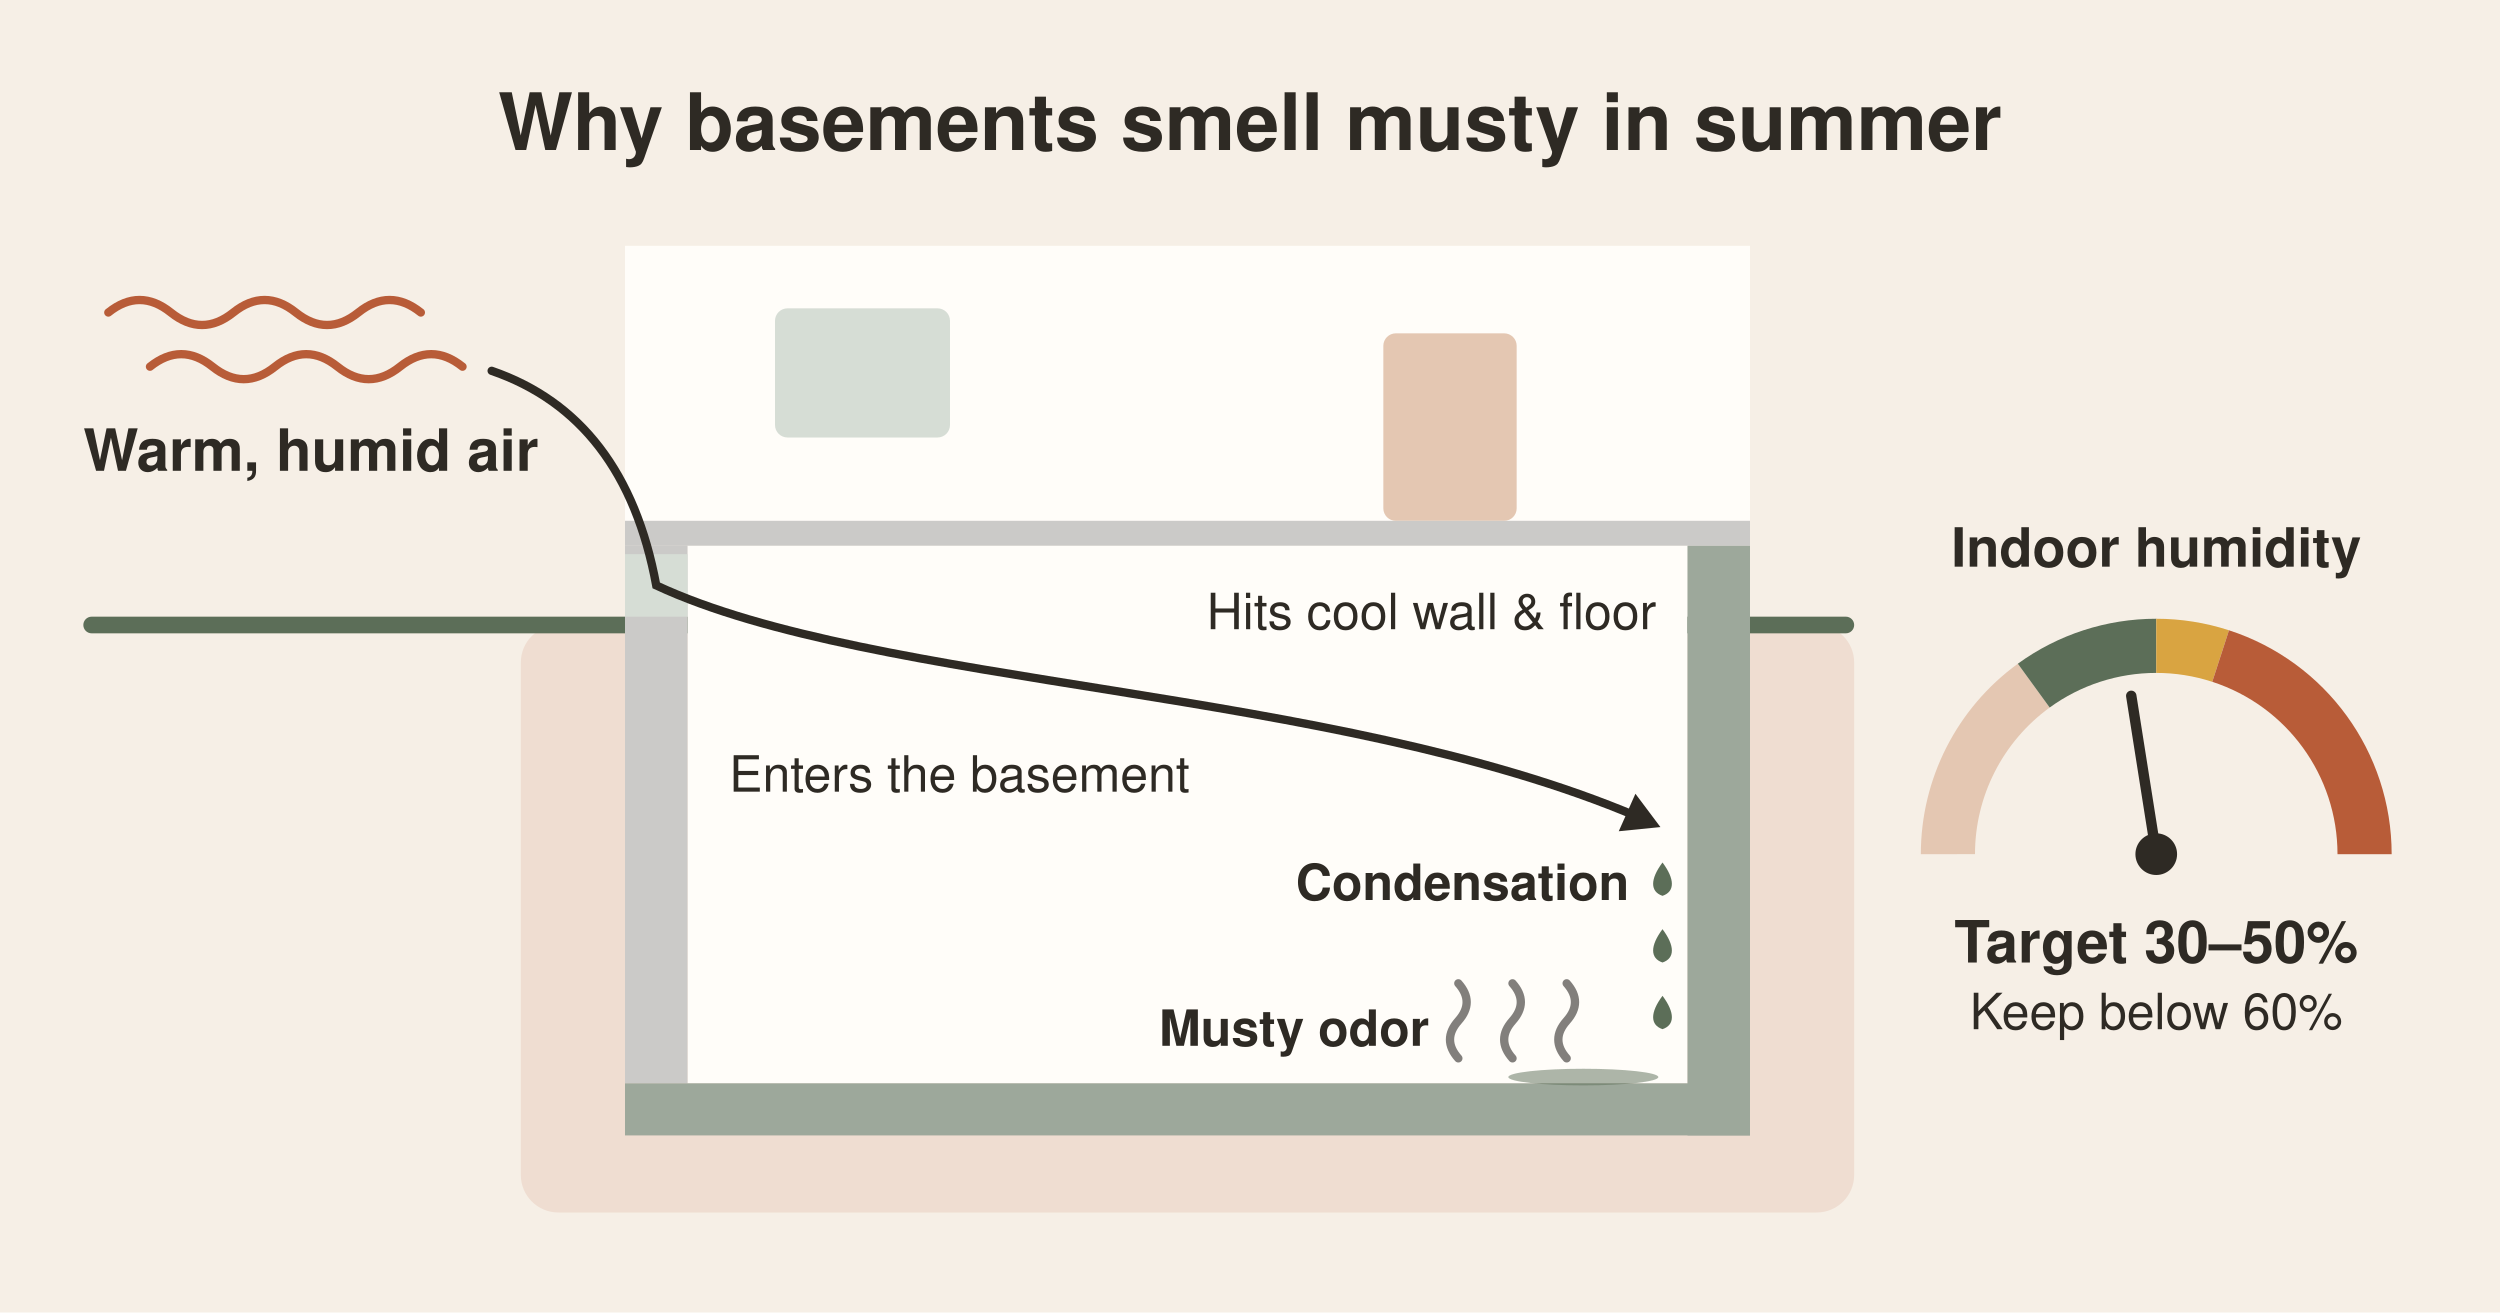
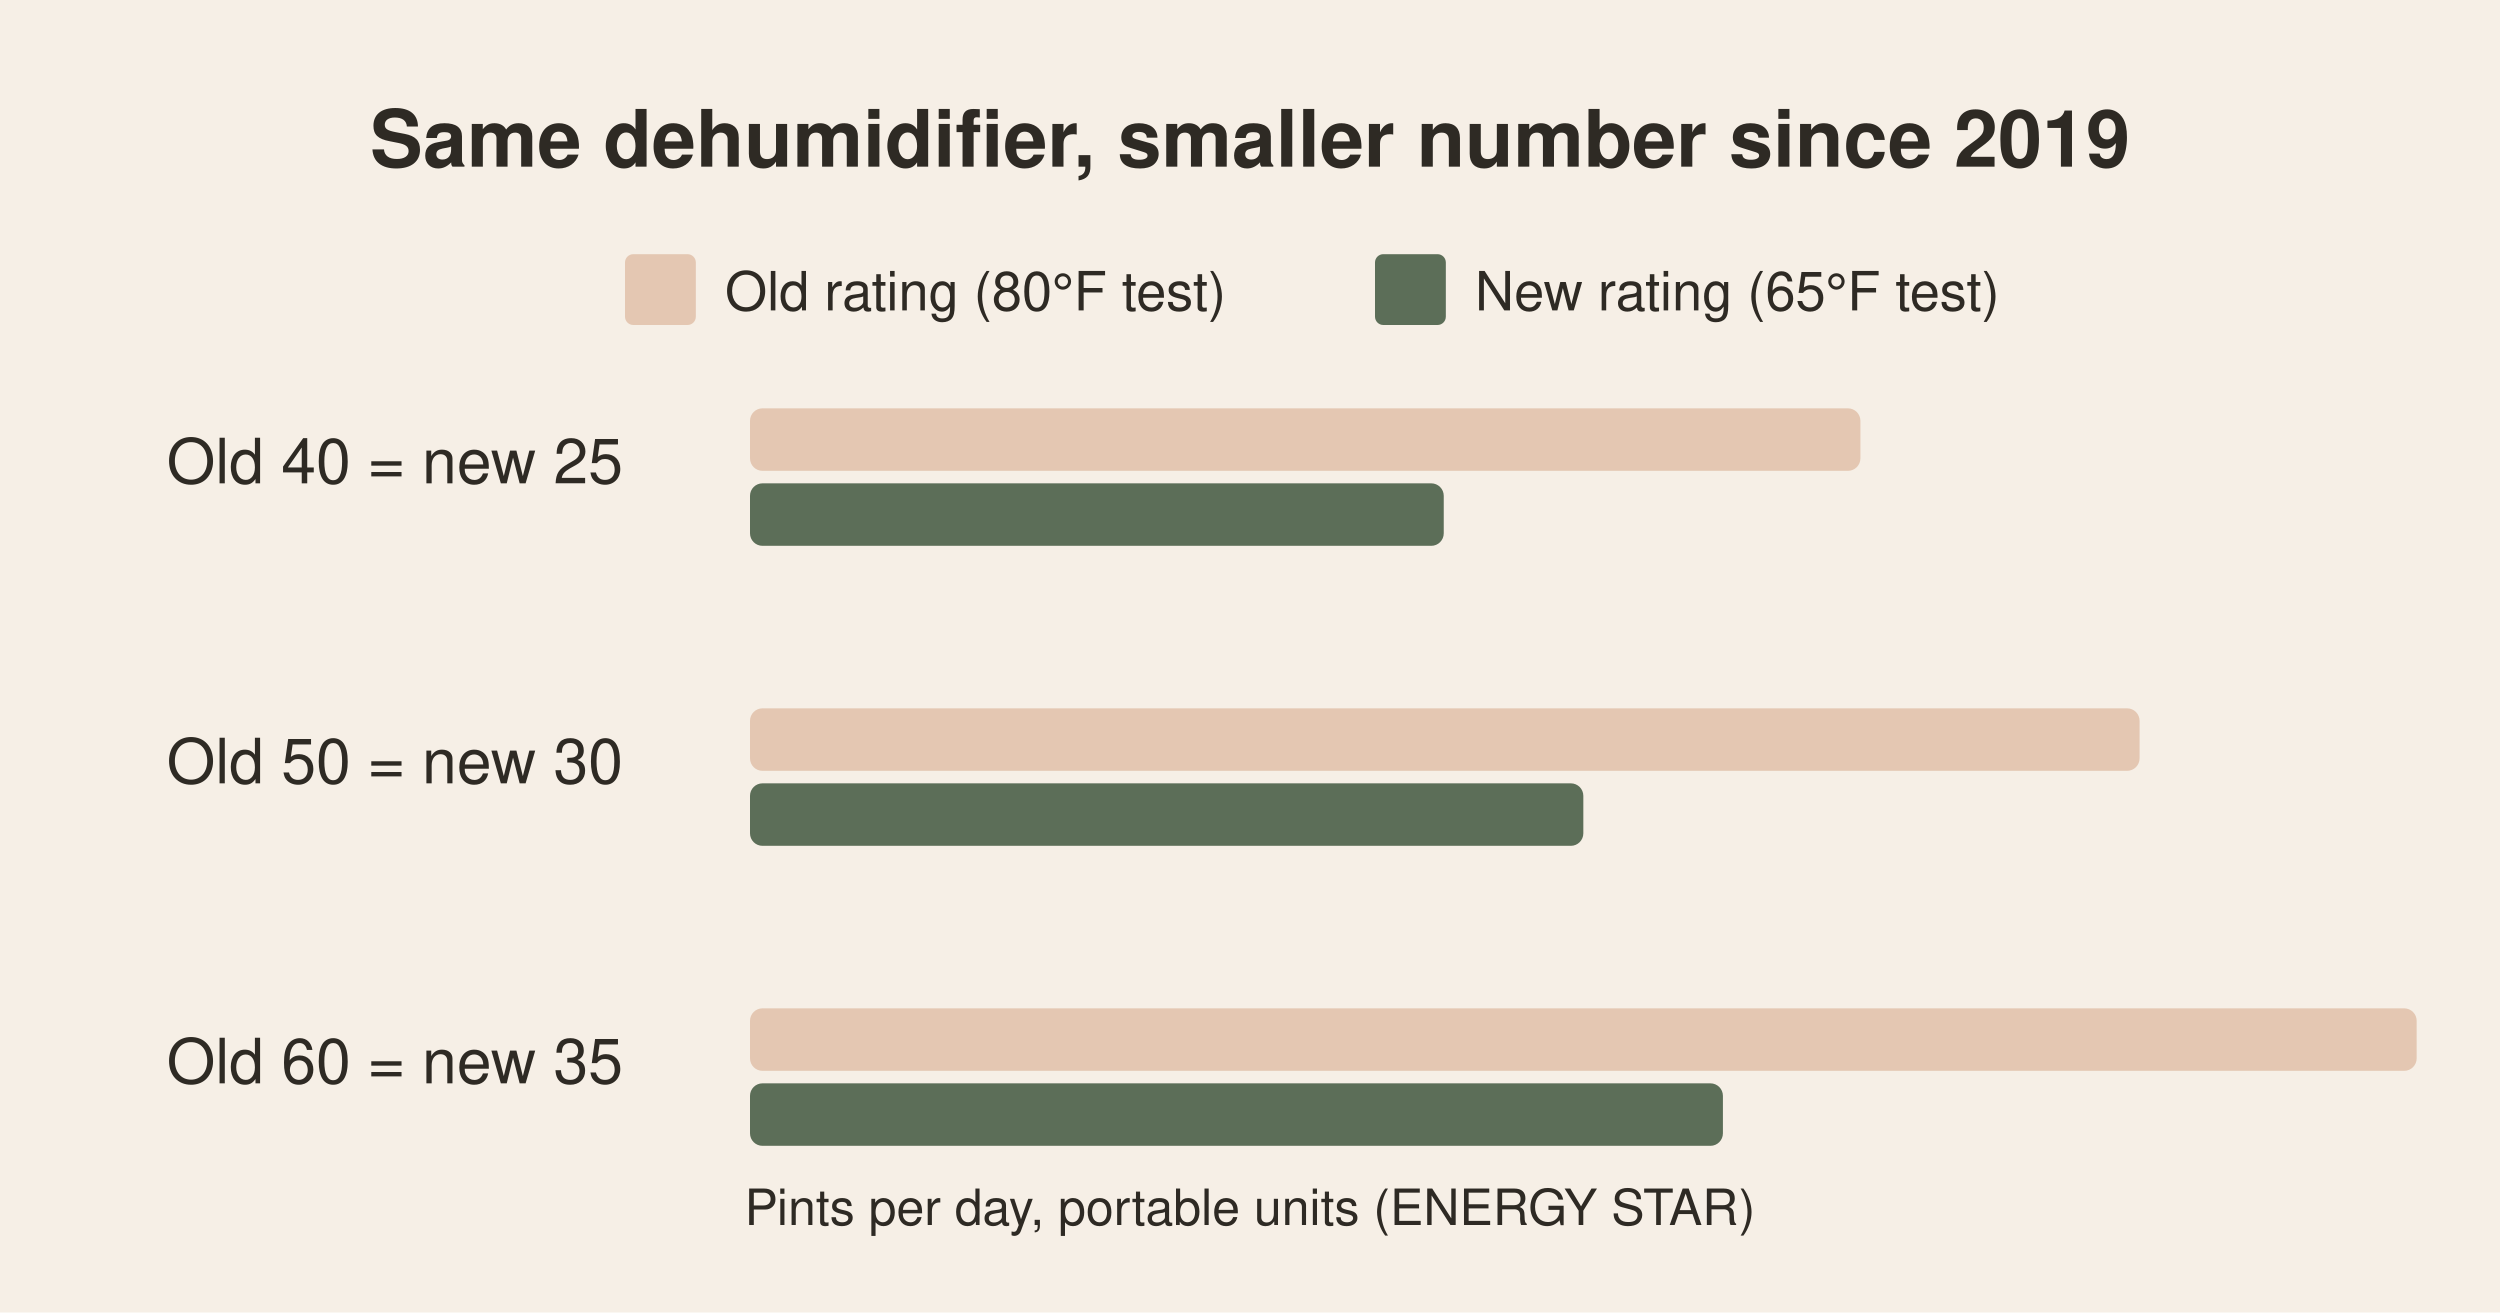
- <svg xmlns="http://www.w3.org/2000/svg" viewBox="0 0 1200 630" width="1200" height="630">
+ <svg xmlns="http://www.w3.org/2000/svg" viewBox="0 0 1200 630">
  <rect width="1200" height="630" fill="#F6EFE6" />
-   <rect x="250" y="300" width="640" height="282" rx="18" fill="#EFDDD1" />
-   <rect x="40" y="296" width="850" height="8" rx="4" fill="#5C6E58" />
-   <rect x="300" y="118" width="540" height="132" fill="#FFFDF9" />
-   <rect x="372" y="148" width="84" height="62" rx="6" fill="#D6DDD5" />
-   <rect x="664" y="160" width="64" height="90" rx="6" fill="#E4C7B2" />
-   <rect x="300" y="250" width="540" height="12" fill="#CBCAC8" />
-   <rect x="330" y="262" width="480" height="258" fill="#FFFDF9" />
-   <rect x="300" y="262" width="30" height="258" fill="#CBCAC8" />
-   <rect x="300" y="266" width="30" height="30" fill="#D6DDD5" />
-   <rect x="810" y="262" width="30" height="283" fill="#9DA89B" />
-   <rect x="300" y="520" width="540" height="25" fill="#9DA89B" />
-   <g fill="none" stroke="#B85C38" stroke-width="4" stroke-linecap="round">
-     <path d="M52 150 q15 -12 30 0 t30 0 t30 0 t30 0 t30 0" />
-     <path d="M72 176 q15 -12 30 0 t30 0 t30 0 t30 0 t30 0" />
+   <text x="600" y="80" font-family="Helvetica, Arial, sans-serif" font-size="38" font-weight="bold" fill="#2E2A24" text-anchor="middle">Same dehumidifier, smaller number since 2019</text>
+   <rect x="300" y="122" width="34" height="34" rx="4" fill="#E4C7B2" />
+   <text x="348" y="149" font-family="Helvetica, Arial, sans-serif" font-size="26" fill="#2E2A24">Old rating (80°F test)</text>
+   <rect x="660" y="122" width="34" height="34" rx="4" fill="#5C6E58" />
+   <text x="708" y="149" font-family="Helvetica, Arial, sans-serif" font-size="26" fill="#2E2A24">New rating (65°F test)</text>
+   <g font-family="Helvetica, Arial, sans-serif" font-size="30" fill="#2E2A24">
+     <text x="80" y="232">Old 40 = new 25</text>
+     <text x="80" y="376">Old 50 = new 30</text>
+     <text x="80" y="520">Old 60 = new 35</text>
  </g>
-   <path d="M236 178 Q300 200 315 281 C420 330 640 330 786 392" fill="none" stroke="#2E2A24" stroke-width="4" stroke-linecap="round" />
-   <polygon points="797,397 777,399 785,381" fill="#2E2A24" />
-   <g fill="#5C6E58">
-     <path d="M798 414 C804 422 804 428 798 430 C792 428 792 422 798 414 Z" />
-     <path d="M798 446 C804 454 804 460 798 462 C792 460 792 454 798 446 Z" />
-     <path d="M798 478 C804 486 804 492 798 494 C792 492 792 486 798 478 Z" />
-   </g>
-   <ellipse cx="760" cy="517" rx="36" ry="4" fill="#5C6E58" opacity="0.5" />
-   <g fill="none" stroke="#827F7C" stroke-width="4" stroke-linecap="round">
-     <path d="M700 508 q-8 -9 0 -18 t0 -18" />
-     <path d="M726 508 q-8 -9 0 -18 t0 -18" />
-     <path d="M752 508 q-8 -9 0 -18 t0 -18" />
-   </g>
-   <g fill="none" stroke-width="26">
-     <path d="M935 410 A100 100 0 0 1 976.2 329.1" stroke="#E4C7B2" />
-     <path d="M976.2 329.1 A100 100 0 0 1 1035 310" stroke="#5C6E58" />
-     <path d="M1035 310 A100 100 0 0 1 1065.9 314.9" stroke="#D9A441" />
-     <path d="M1065.9 314.9 A100 100 0 0 1 1135 410" stroke="#B85C38" />
-   </g>
-   <line x1="1035" y1="410" x2="1023" y2="334" stroke="#2E2A24" stroke-width="5" stroke-linecap="round" />
-   <circle cx="1035" cy="410" r="10" fill="#2E2A24" />
-   <g font-family="Helvetica, Arial, sans-serif" fill="#2E2A24">
-     <text x="600" y="72" font-size="38" font-weight="bold" text-anchor="middle">Why basements smell musty in summer</text>
-     <text x="40" y="226" font-size="28" font-weight="bold">Warm, humid air</text>
-     <text x="350" y="380" font-size="24">Enters the basement</text>
-     <text x="795" y="302" font-size="24" text-anchor="end">Hits cool wall &amp; floor</text>
-     <text x="782" y="432" font-size="24" font-weight="bold" text-anchor="end">Condensation</text>
-     <text x="686" y="502" font-size="24" font-weight="bold" text-anchor="end">Musty odor</text>
-     <text x="1035" y="272" font-size="26" font-weight="bold" text-anchor="middle">Indoor humidity</text>
-     <text x="1035" y="462" font-size="28" font-weight="bold" text-anchor="middle">Target 30–50%</text>
-     <text x="1035" y="494" font-size="24" text-anchor="middle">Keep below 60%</text>
-   </g>
+   <rect x="360" y="196" width="533" height="30" rx="6" fill="#E4C7B2" />
+   <rect x="360" y="232" width="333" height="30" rx="6" fill="#5C6E58" />
+   <rect x="360" y="340" width="667" height="30" rx="6" fill="#E4C7B2" />
+   <rect x="360" y="376" width="400" height="30" rx="6" fill="#5C6E58" />
+   <rect x="360" y="484" width="800" height="30" rx="6" fill="#E4C7B2" />
+   <rect x="360" y="520" width="467" height="30" rx="6" fill="#5C6E58" />
+   <text x="600" y="588" font-family="Helvetica, Arial, sans-serif" font-size="24" fill="#2E2A24" text-anchor="middle">Pints per day, portable units (ENERGY STAR)</text>
</svg>
